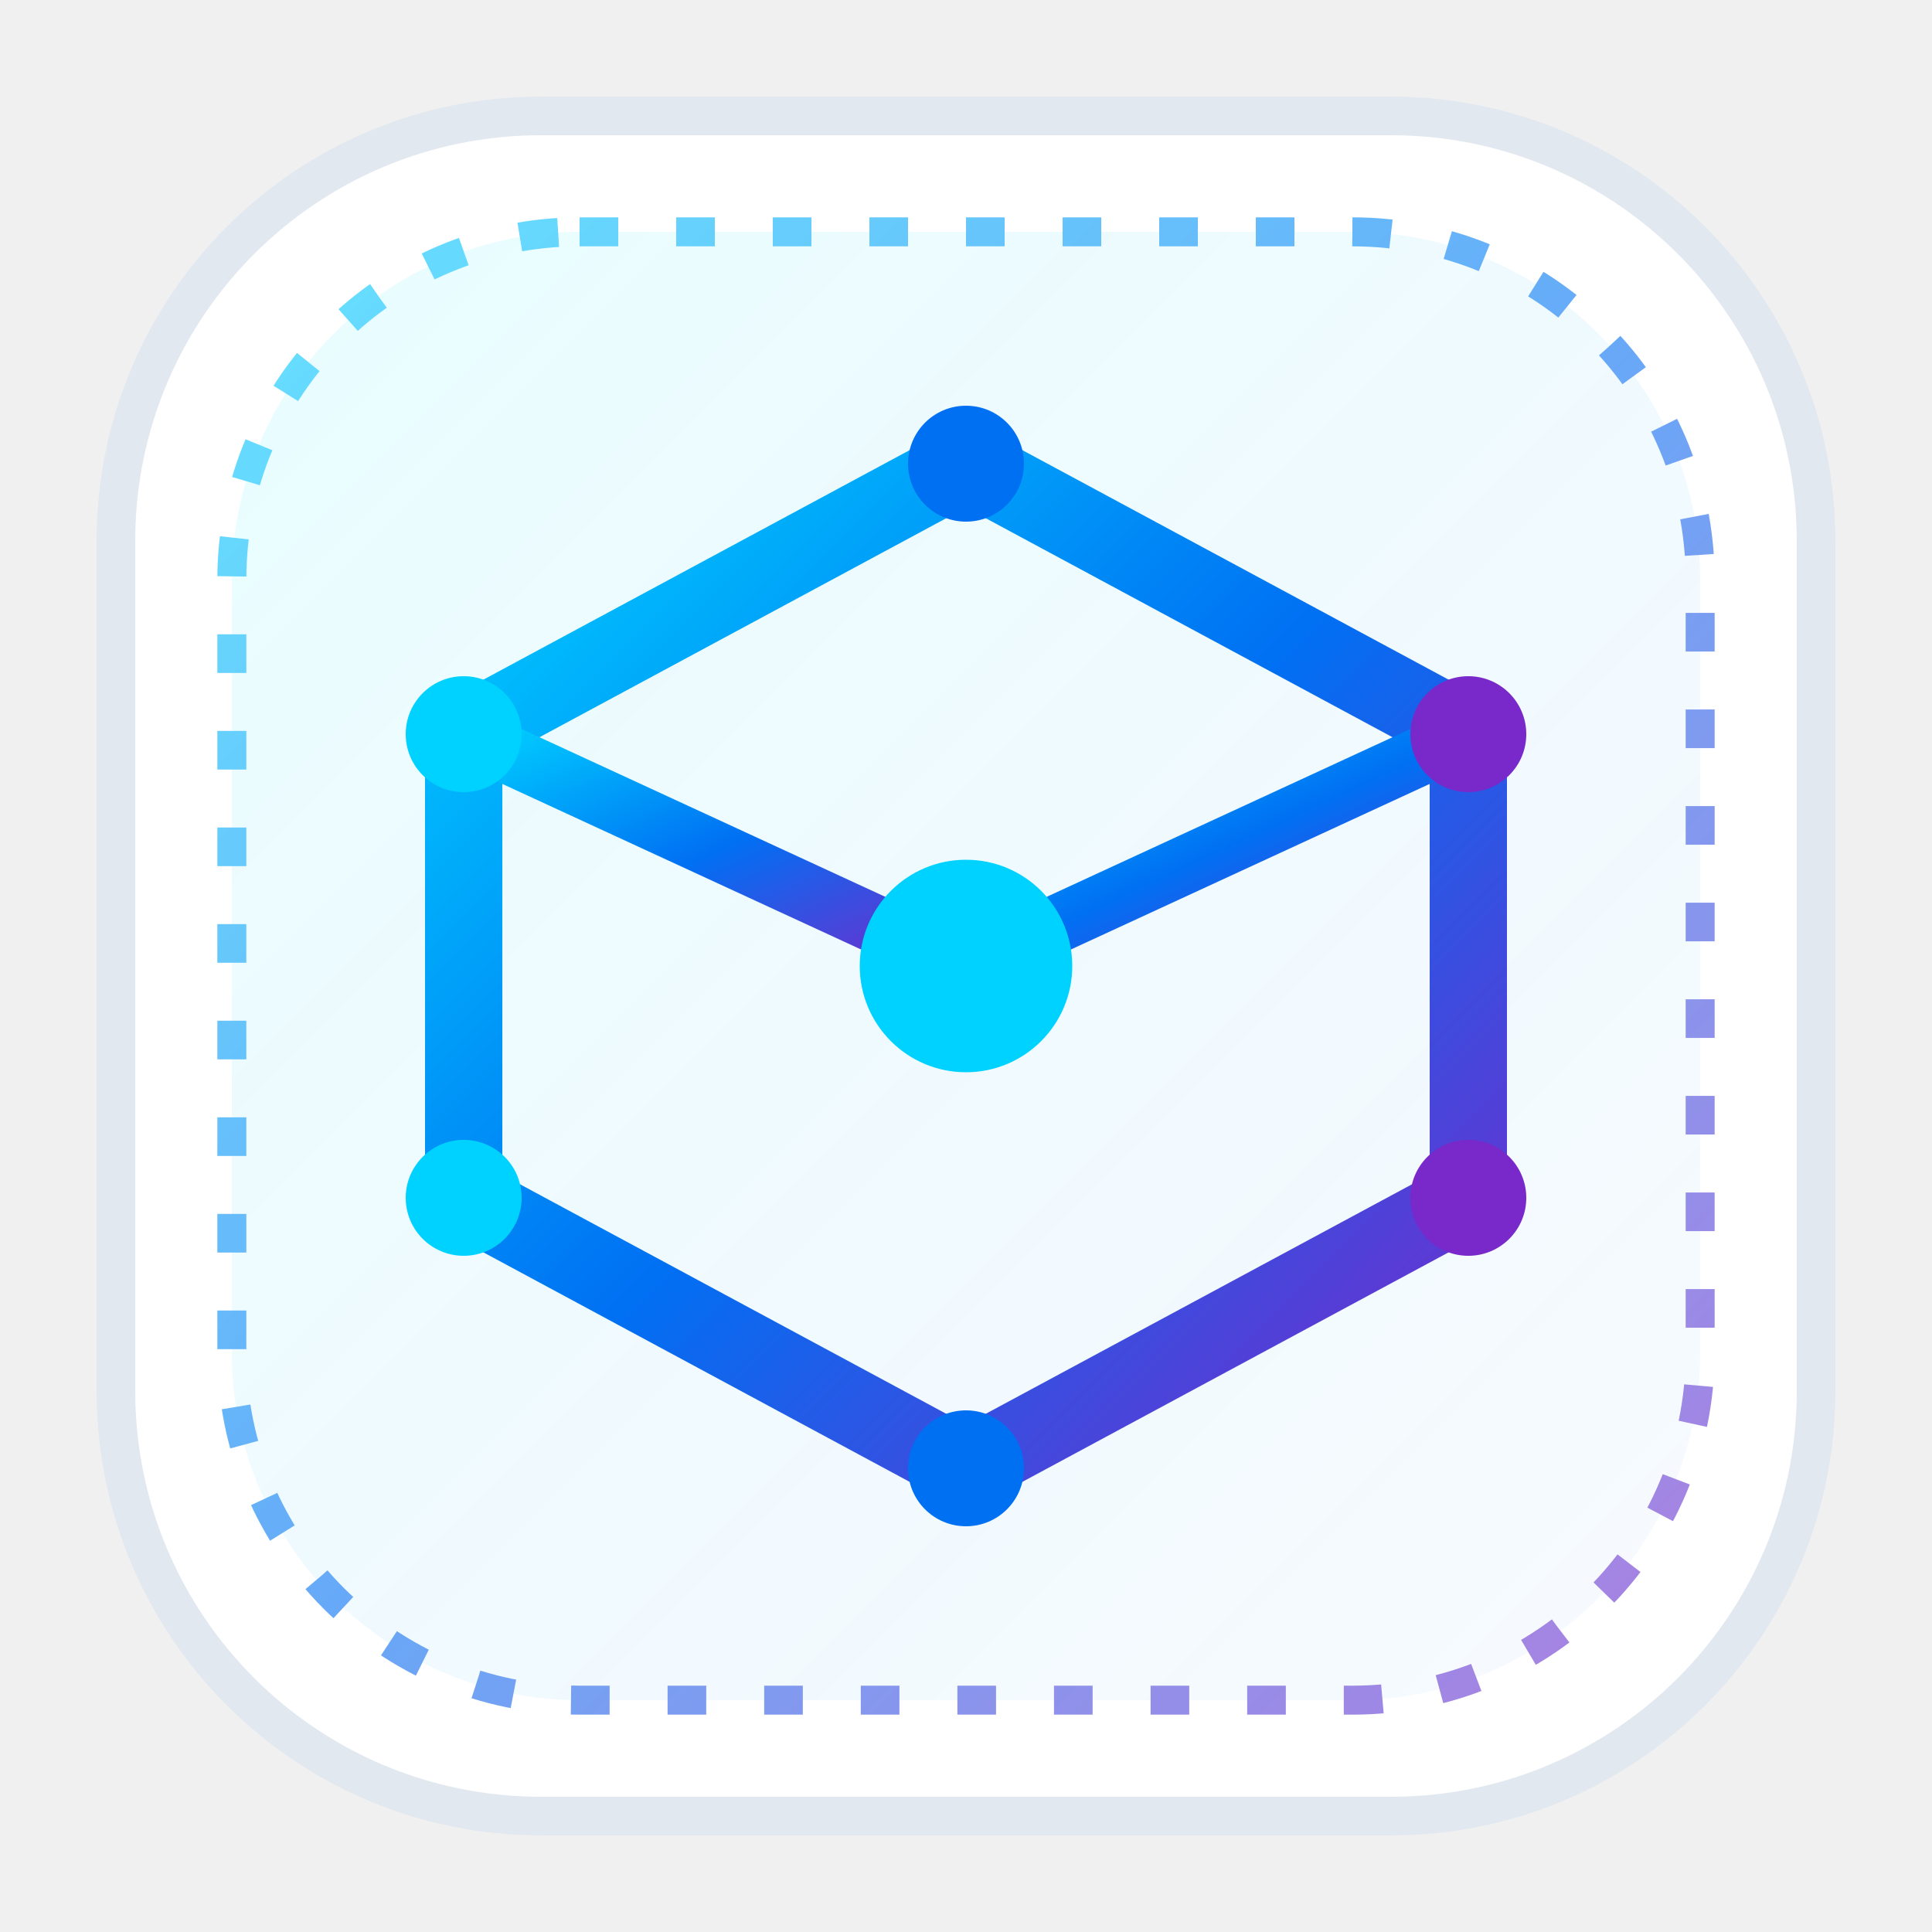
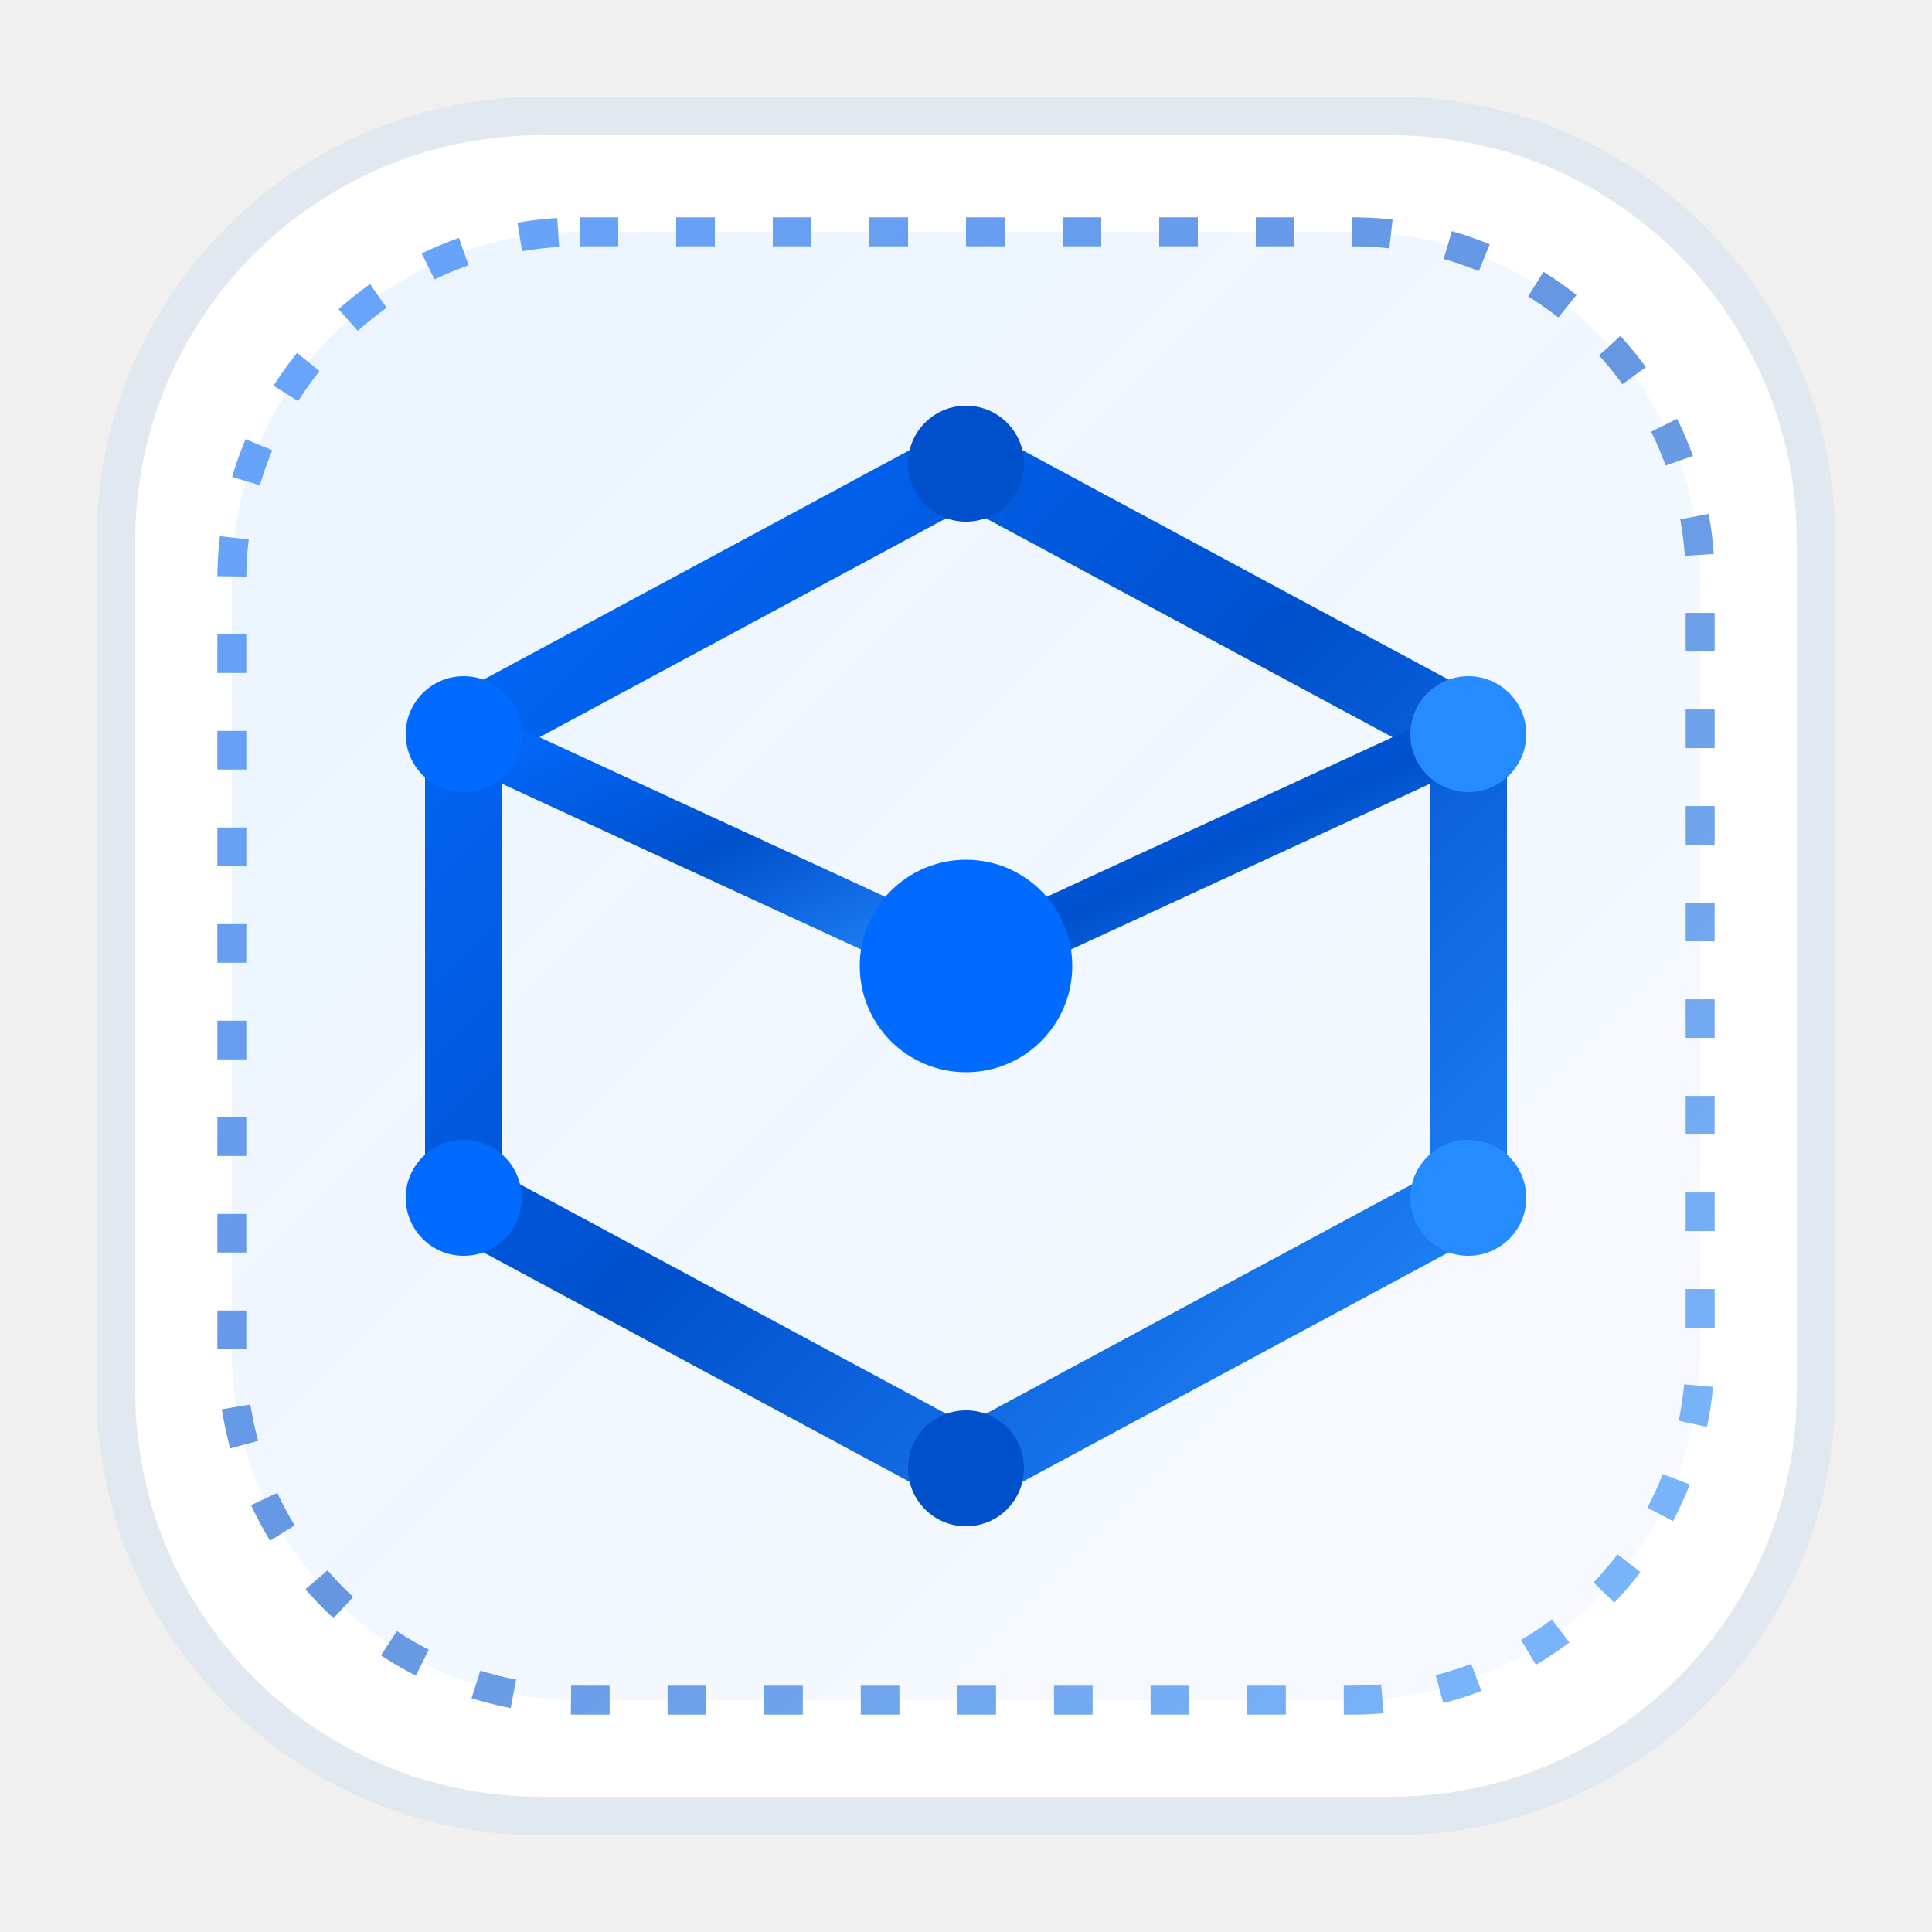
<svg xmlns="http://www.w3.org/2000/svg" viewBox="0 0 100 100" fill="none">
  <defs>
    <linearGradient id="favGrad" x1="0%" y1="0%" x2="100%" y2="100%">
-       <stop offset="0%" stop-color="#00d2ff" />
-       <stop offset="50%" stop-color="#0070f3" />
-       <stop offset="100%" stop-color="#7928ca" />
+       <stop offset="0%" stop-color="#026BFF" />
+       <stop offset="50%" stop-color="#0050CC" />
+       <stop offset="100%" stop-color="#268BFF" />
    </linearGradient>
    <linearGradient id="favGlow" x1="0%" y1="0%" x2="100%" y2="100%">
-       <stop offset="0%" stop-color="#00f0ff" stop-opacity="0.15" />
-       <stop offset="100%" stop-color="#0070f3" stop-opacity="0.05" />
+       <stop offset="0%" stop-color="#268BFF" stop-opacity="0.15" />
+       <stop offset="100%" stop-color="#026BFF" stop-opacity="0.05" />
    </linearGradient>
  </defs>
  <rect x="6" y="6" width="88" height="88" rx="22" fill="#ffffff" stroke="#e2e8f0" stroke-width="2" />
  <rect x="12" y="12" width="76" height="76" rx="18" fill="url(#favGlow)" stroke="url(#favGrad)" stroke-width="1.5" stroke-dasharray="2 3" opacity="0.6" />
  <path d="M50 24 L76 38 V62 L50 76 L24 62 V38 Z" fill="none" stroke="url(#favGrad)" stroke-width="4" stroke-linejoin="round" stroke-linecap="round" />
  <path d="M50 24 V76" stroke="url(#favGrad)" stroke-width="3" stroke-linecap="round" />
  <path d="M50 50 L76 38" stroke="url(#favGrad)" stroke-width="3" stroke-linecap="round" />
  <path d="M50 50 L24 38" stroke="url(#favGrad)" stroke-width="3" stroke-linecap="round" />
-   <circle cx="50" cy="50" r="5.5" fill="#00d2ff" />
-   <circle cx="50" cy="24" r="3" fill="#0070f3" />
-   <circle cx="76" cy="38" r="3" fill="#7928ca" />
-   <circle cx="76" cy="62" r="3" fill="#7928ca" />
-   <circle cx="50" cy="76" r="3" fill="#0070f3" />
-   <circle cx="24" cy="62" r="3" fill="#00d2ff" />
-   <circle cx="24" cy="38" r="3" fill="#00d2ff" />
+   <circle cx="50" cy="50" r="5.5" fill="#026BFF" />
+   <circle cx="50" cy="24" r="3" fill="#0050CC" />
+   <circle cx="76" cy="38" r="3" fill="#268BFF" />
+   <circle cx="76" cy="62" r="3" fill="#268BFF" />
+   <circle cx="50" cy="76" r="3" fill="#0050CC" />
+   <circle cx="24" cy="62" r="3" fill="#026BFF" />
+   <circle cx="24" cy="38" r="3" fill="#026BFF" />
</svg>
